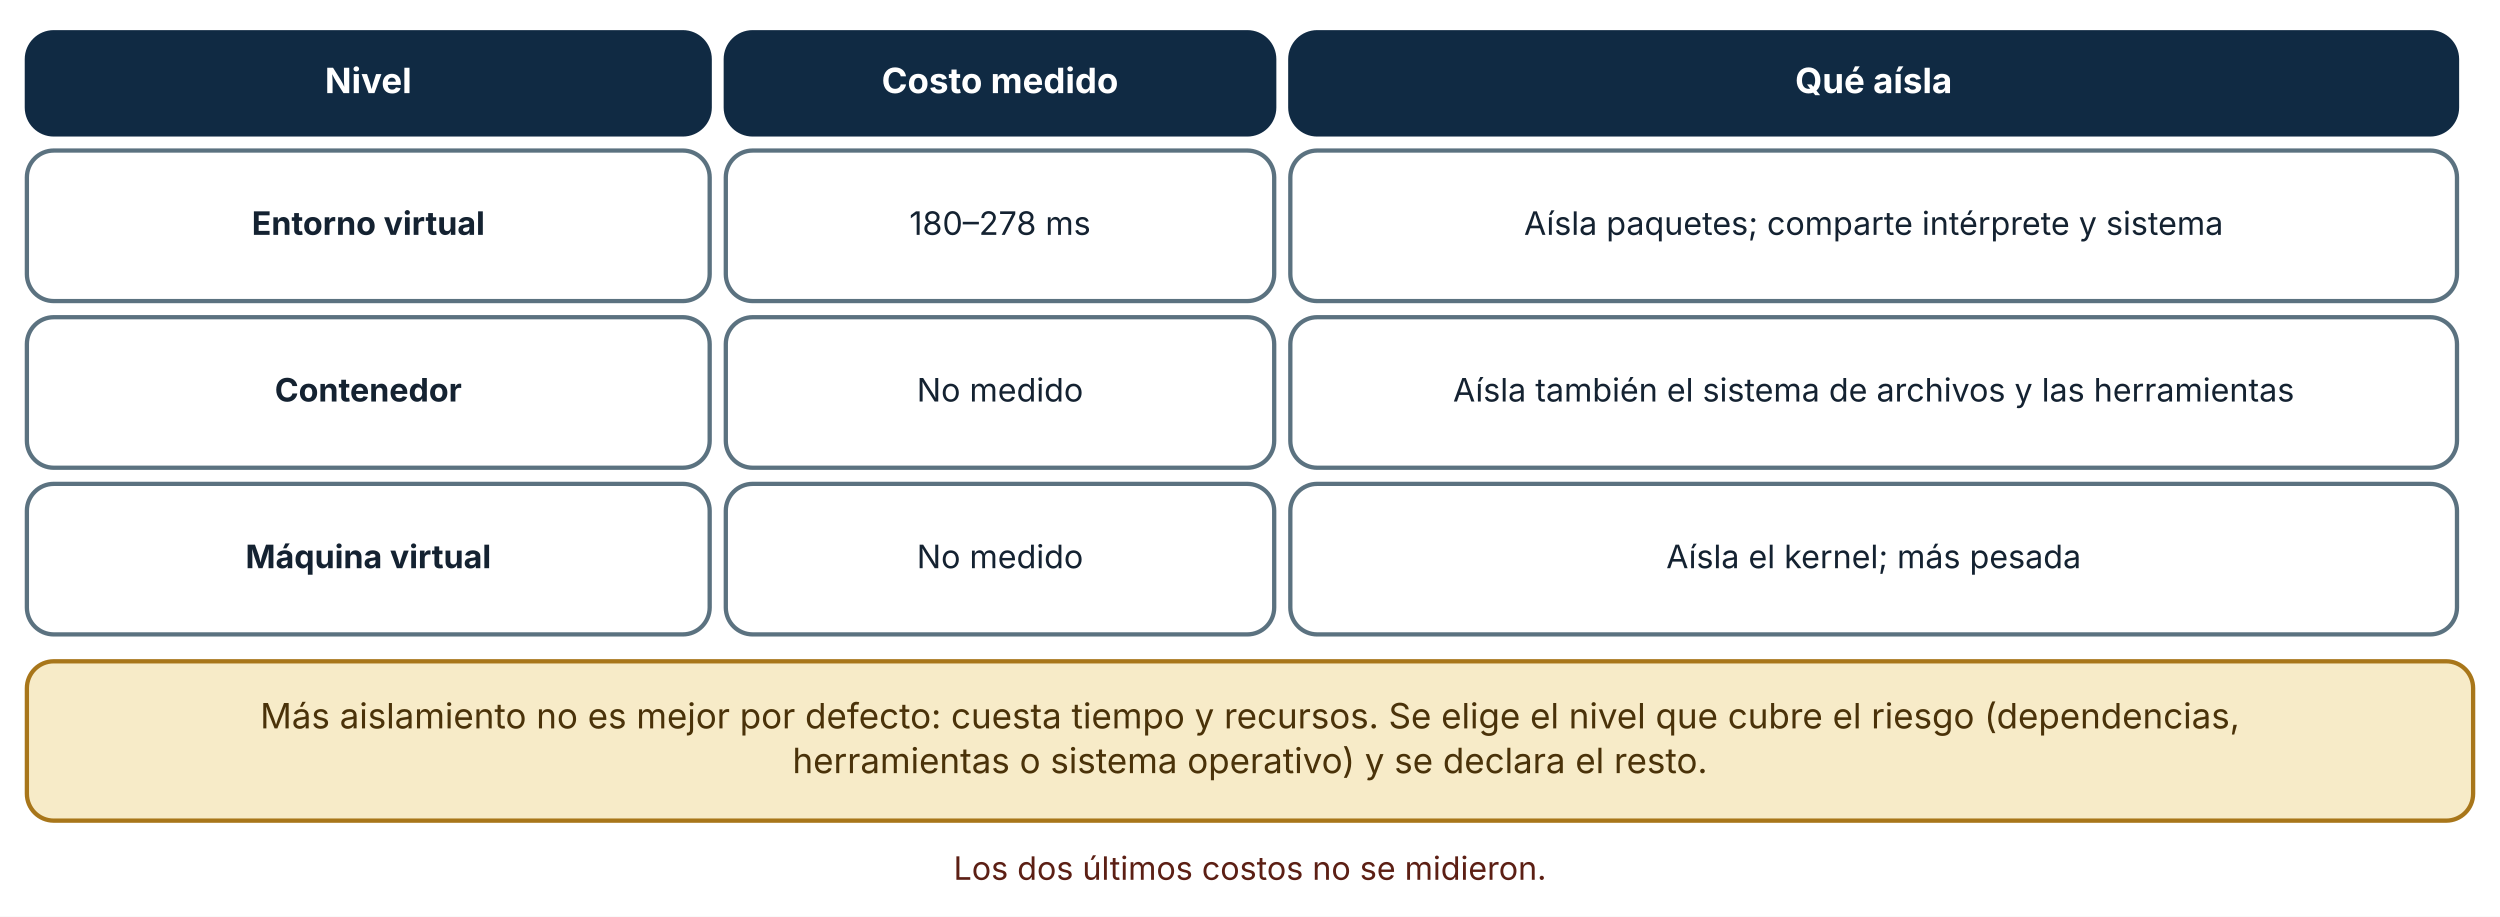
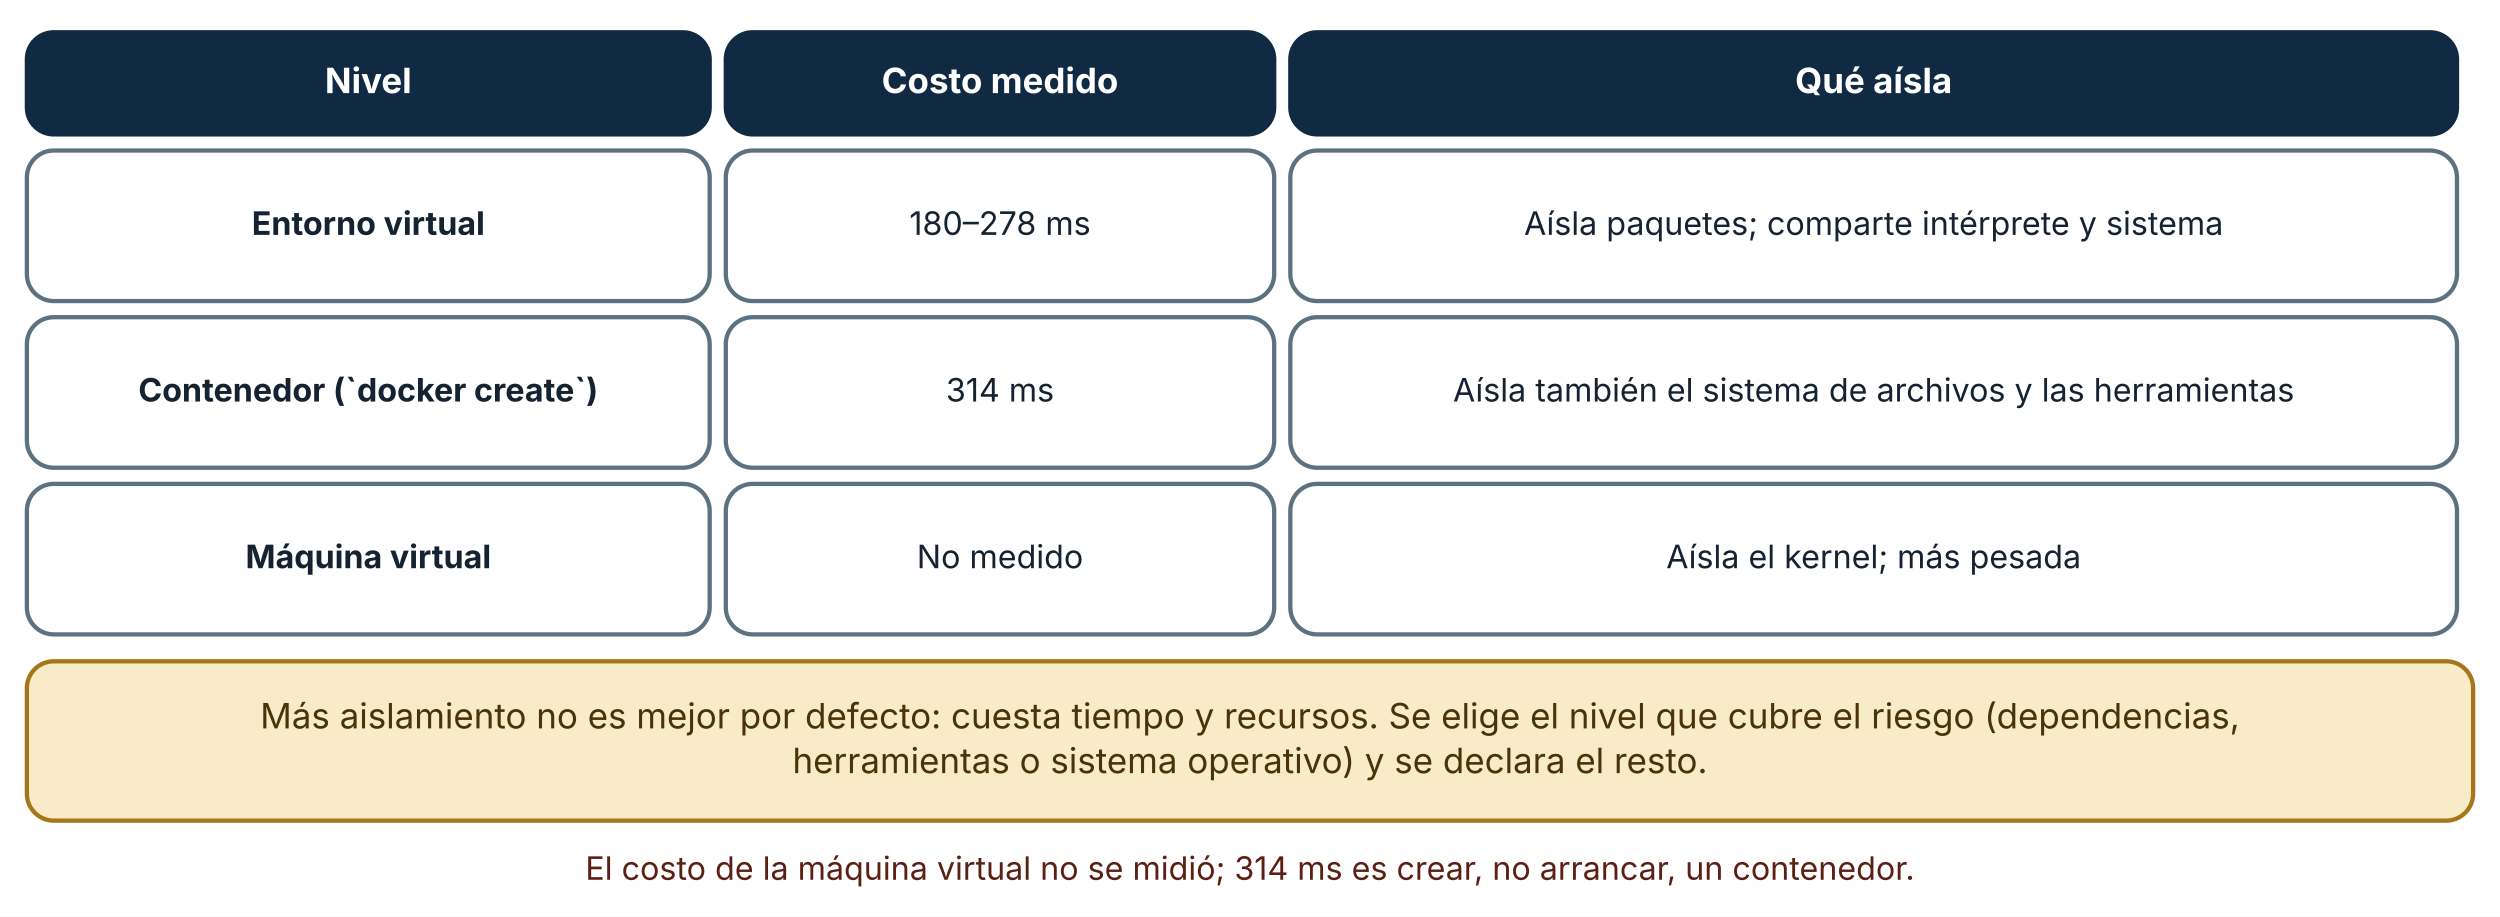
<svg xmlns="http://www.w3.org/2000/svg" viewBox="0 0 930 341" width="930" height="341" role="img" aria-labelledby="t d" font-family="Inter, 'Segoe UI', system-ui, -apple-system, sans-serif">
  <defs>
    <marker id="arrow" viewBox="0 0 10 10" refX="9" refY="5" markerWidth="8" markerHeight="8" orient="auto-start-reverse">
      <path d="M0,0 L10,5 L0,10 z" fill="#32505f" />
    </marker>
    <marker id="arrow-coral" viewBox="0 0 10 10" refX="9" refY="5" markerWidth="8" markerHeight="8" orient="auto-start-reverse">
      <path d="M0,0 L10,5 L0,10 z" fill="#c0432f" />
    </marker>
  </defs>
  <rect width="930" height="341" fill="#ffffff" />
  <rect x="10" y="12" width="254" height="38" rx="10" fill="#102a43" stroke="#102a43" stroke-width="1.6" />
  <text x="137" y="34.64" font-size="13" text-anchor="middle" font-weight="700" fill="#ffffff">
    <tspan x="137" dy="0">Nivel</tspan>
  </text>
  <rect x="270" y="12" width="204" height="38" rx="10" fill="#102a43" stroke="#102a43" stroke-width="1.6" />
  <text x="372" y="34.64" font-size="13" text-anchor="middle" font-weight="700" fill="#ffffff">
    <tspan x="372" dy="0">Costo medido</tspan>
  </text>
  <rect x="480" y="12" width="434" height="38" rx="10" fill="#102a43" stroke="#102a43" stroke-width="1.6" />
  <text x="697" y="34.64" font-size="13" text-anchor="middle" font-weight="700" fill="#ffffff">
    <tspan x="697" dy="0">Qué aísla</tspan>
  </text>
  <rect x="10" y="56" width="254" height="56" rx="10" fill="#ffffff" stroke="#5b7280" stroke-width="1.6" />
  <text x="137" y="87.36" font-size="12" text-anchor="middle" font-weight="700" fill="#142231">
    <tspan x="137" dy="0">Entorno virtual</tspan>
  </text>
  <rect x="270" y="56" width="204" height="56" rx="10" fill="#ffffff" stroke="#5b7280" stroke-width="1.6" />
  <text x="372" y="87.36" font-size="12" text-anchor="middle" font-weight="400" fill="#142231">
    <tspan x="372" dy="0">180–278 ms</tspan>
  </text>
  <rect x="480" y="56" width="434" height="56" rx="10" fill="#ffffff" stroke="#5b7280" stroke-width="1.6" />
  <text x="697" y="87.36" font-size="12" text-anchor="middle" font-weight="400" fill="#142231">
    <tspan x="697" dy="0">Aísla paquetes; comparte intérprete y sistema</tspan>
  </text>
  <rect x="10" y="118" width="254" height="56" rx="10" fill="#ffffff" stroke="#5b7280" stroke-width="1.6" />
  <text x="137" y="149.36" font-size="12" text-anchor="middle" font-weight="700" fill="#142231">
-     <tspan x="137" dy="0">Contenedor</tspan>
+     <tspan x="137" dy="0">Contenedor (`docker create`)</tspan>
  </text>
  <rect x="270" y="118" width="204" height="56" rx="10" fill="#ffffff" stroke="#5b7280" stroke-width="1.6" />
  <text x="372" y="149.36" font-size="12" text-anchor="middle" font-weight="400" fill="#142231">
-     <tspan x="372" dy="0">No medido</tspan>
+     <tspan x="372" dy="0">314 ms</tspan>
  </text>
  <rect x="480" y="118" width="434" height="56" rx="10" fill="#ffffff" stroke="#5b7280" stroke-width="1.6" />
  <text x="697" y="149.36" font-size="12" text-anchor="middle" font-weight="400" fill="#142231">
    <tspan x="697" dy="0">Aísla también el sistema de archivos y las herramientas</tspan>
  </text>
  <rect x="10" y="180" width="254" height="56" rx="10" fill="#ffffff" stroke="#5b7280" stroke-width="1.6" />
  <text x="137" y="211.36" font-size="12" text-anchor="middle" font-weight="700" fill="#142231">
    <tspan x="137" dy="0">Máquina virtual</tspan>
  </text>
  <rect x="270" y="180" width="204" height="56" rx="10" fill="#ffffff" stroke="#5b7280" stroke-width="1.6" />
  <text x="372" y="211.36" font-size="12" text-anchor="middle" font-weight="400" fill="#142231">
    <tspan x="372" dy="0">No medido</tspan>
  </text>
  <rect x="480" y="180" width="434" height="56" rx="10" fill="#ffffff" stroke="#5b7280" stroke-width="1.6" />
  <text x="697" y="211.36" font-size="12" text-anchor="middle" font-weight="400" fill="#142231">
    <tspan x="697" dy="0">Aísla el kernel; más pesada</tspan>
  </text>
  <rect x="10" y="246" width="910" height="59.28" rx="10" fill="#f7ebc8" stroke="#a8761a" stroke-width="1.6" />
  <text x="465" y="270.96" font-size="13" text-anchor="middle" font-weight="400" fill="#4a3209">
    <tspan x="465" dy="0">Más aislamiento no es mejor por defecto: cuesta tiempo y recursos. Se elige el nivel que cubre el riesgo (dependencias,</tspan>
  </text>
  <text x="465" y="287.6" font-size="13" text-anchor="middle" font-weight="400" fill="#4a3209">
    <tspan x="465" dy="0">herramientas o sistema operativo) y se declara el resto.</tspan>
  </text>
  <text x="465" y="327.28" font-size="12" text-anchor="middle" font-weight="400" fill="#5c1f14">
-     <tspan x="465" dy="0">Los dos últimos costos no se midieron.</tspan>
+     <tspan x="465" dy="0">El costo de la máquina virtual no se midió; 314 ms es crear, no arrancar, un contenedor.</tspan>
  </text>
</svg>
